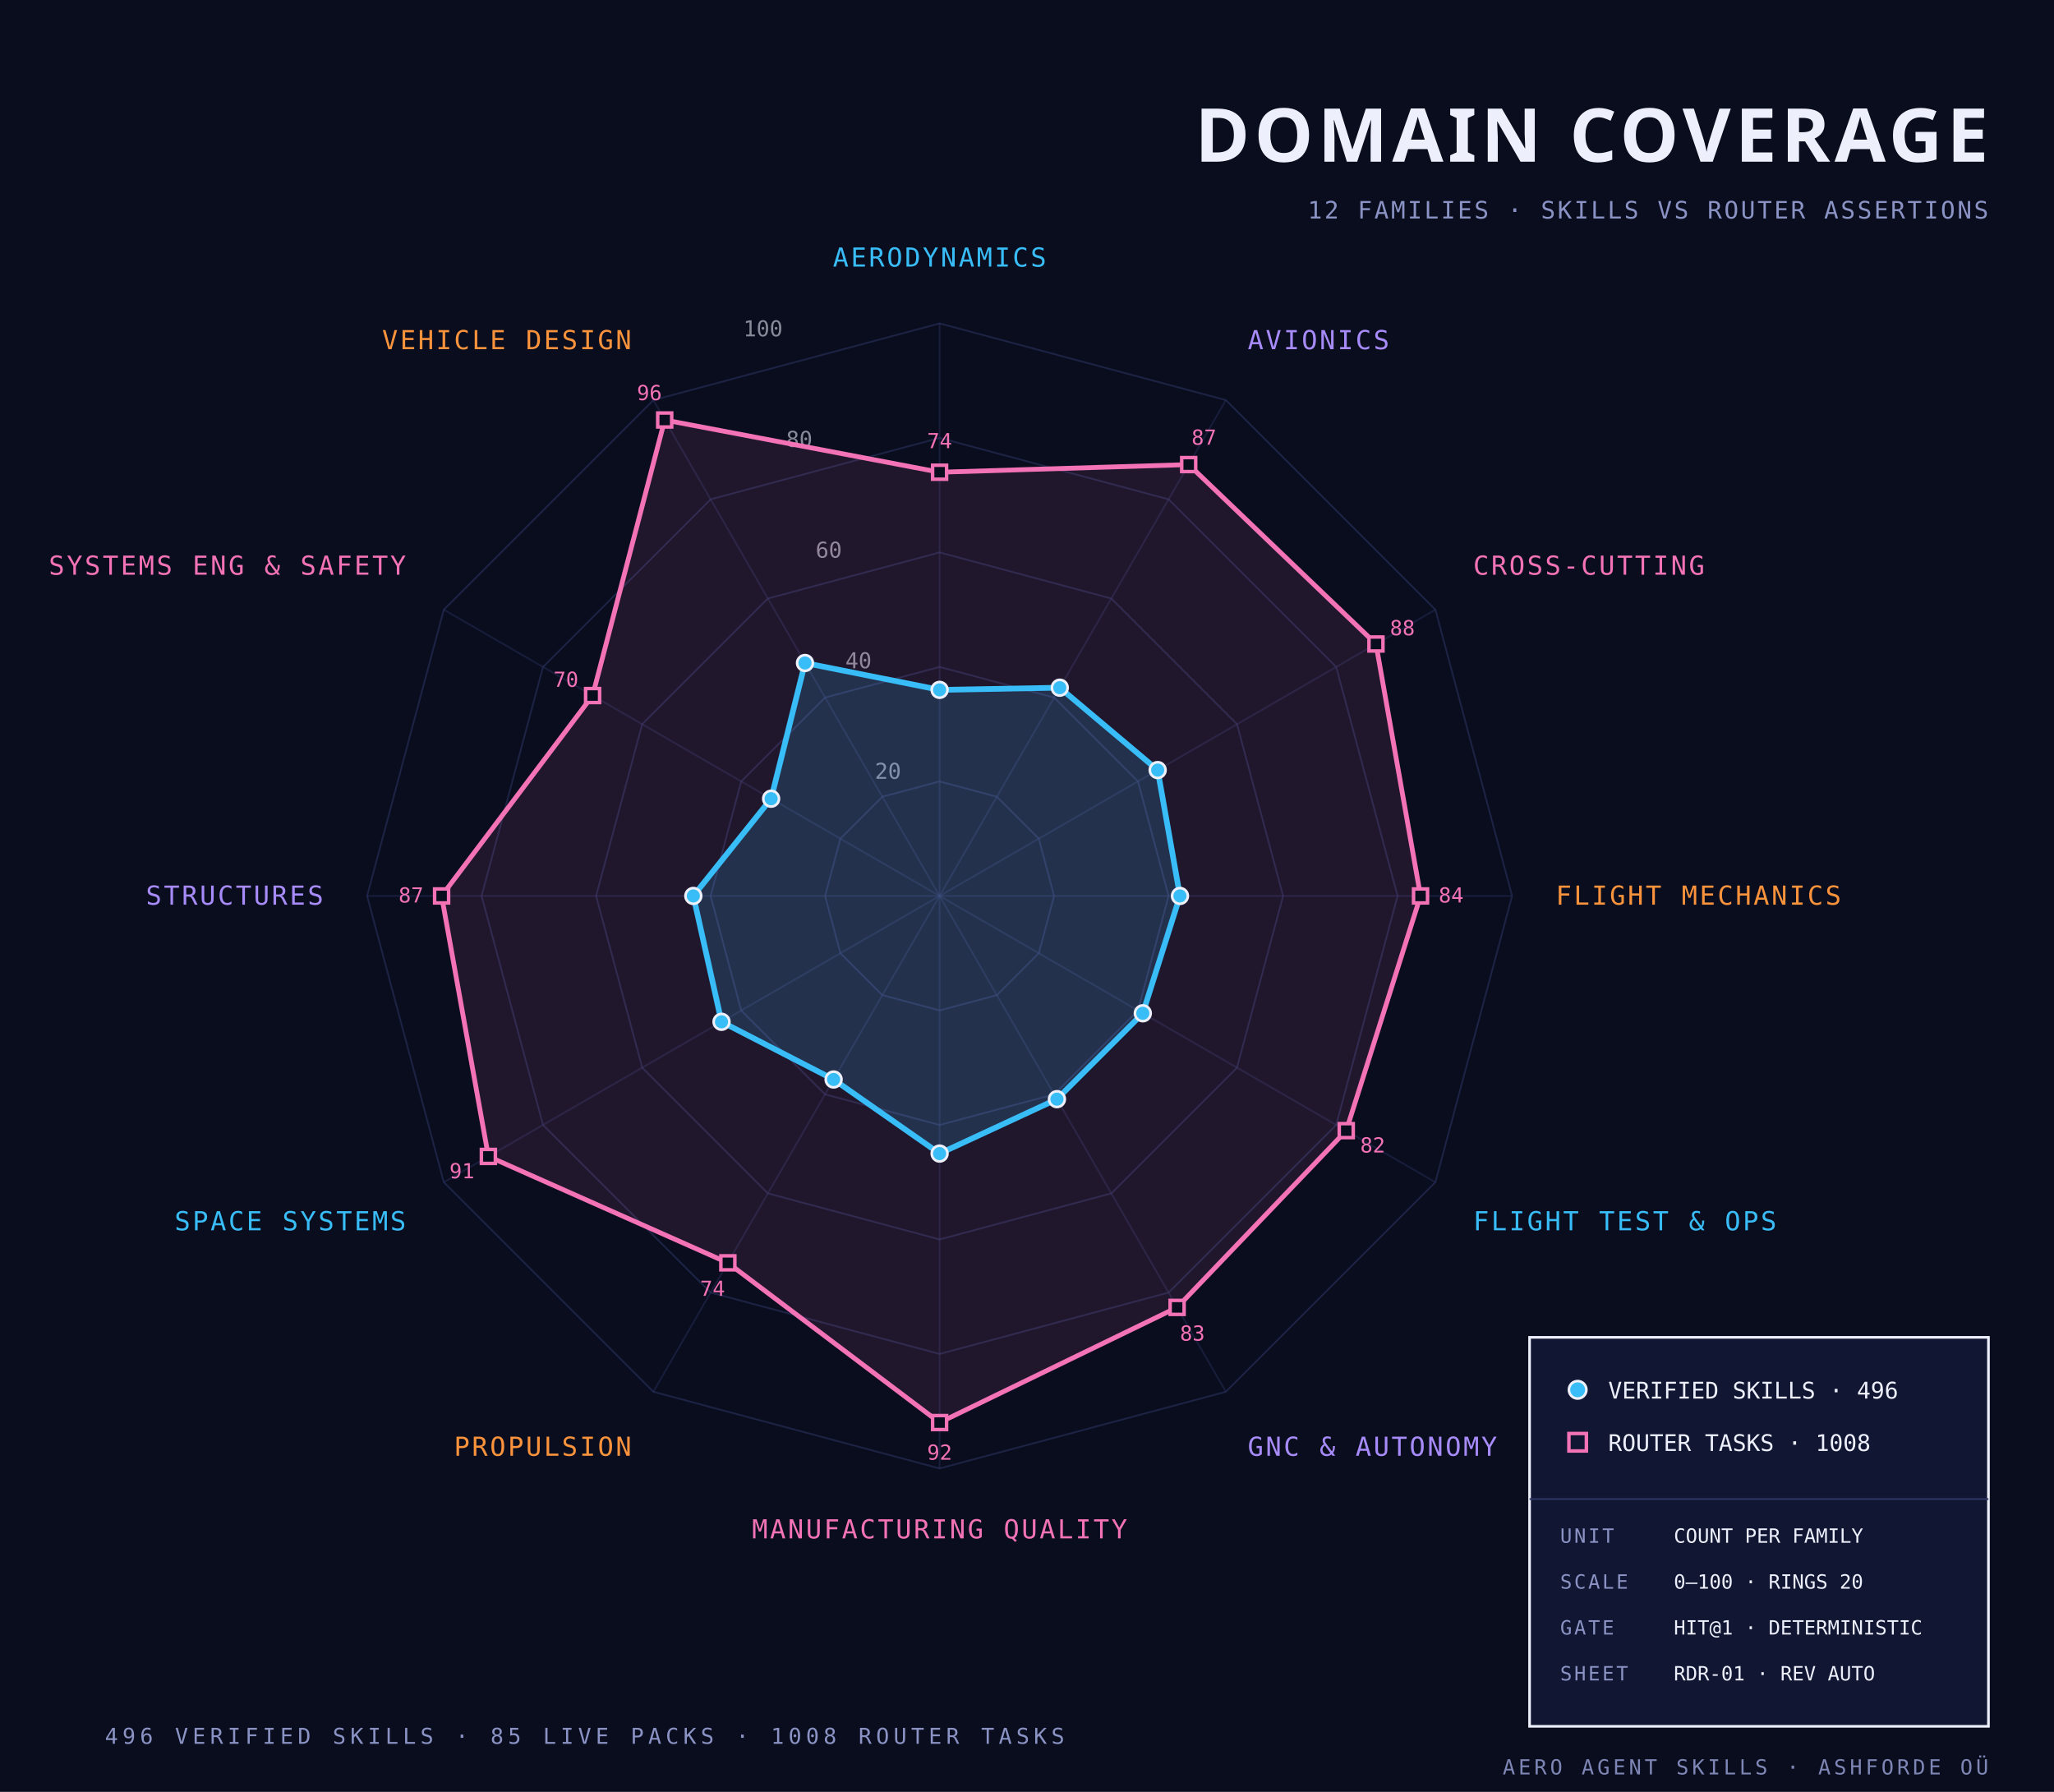
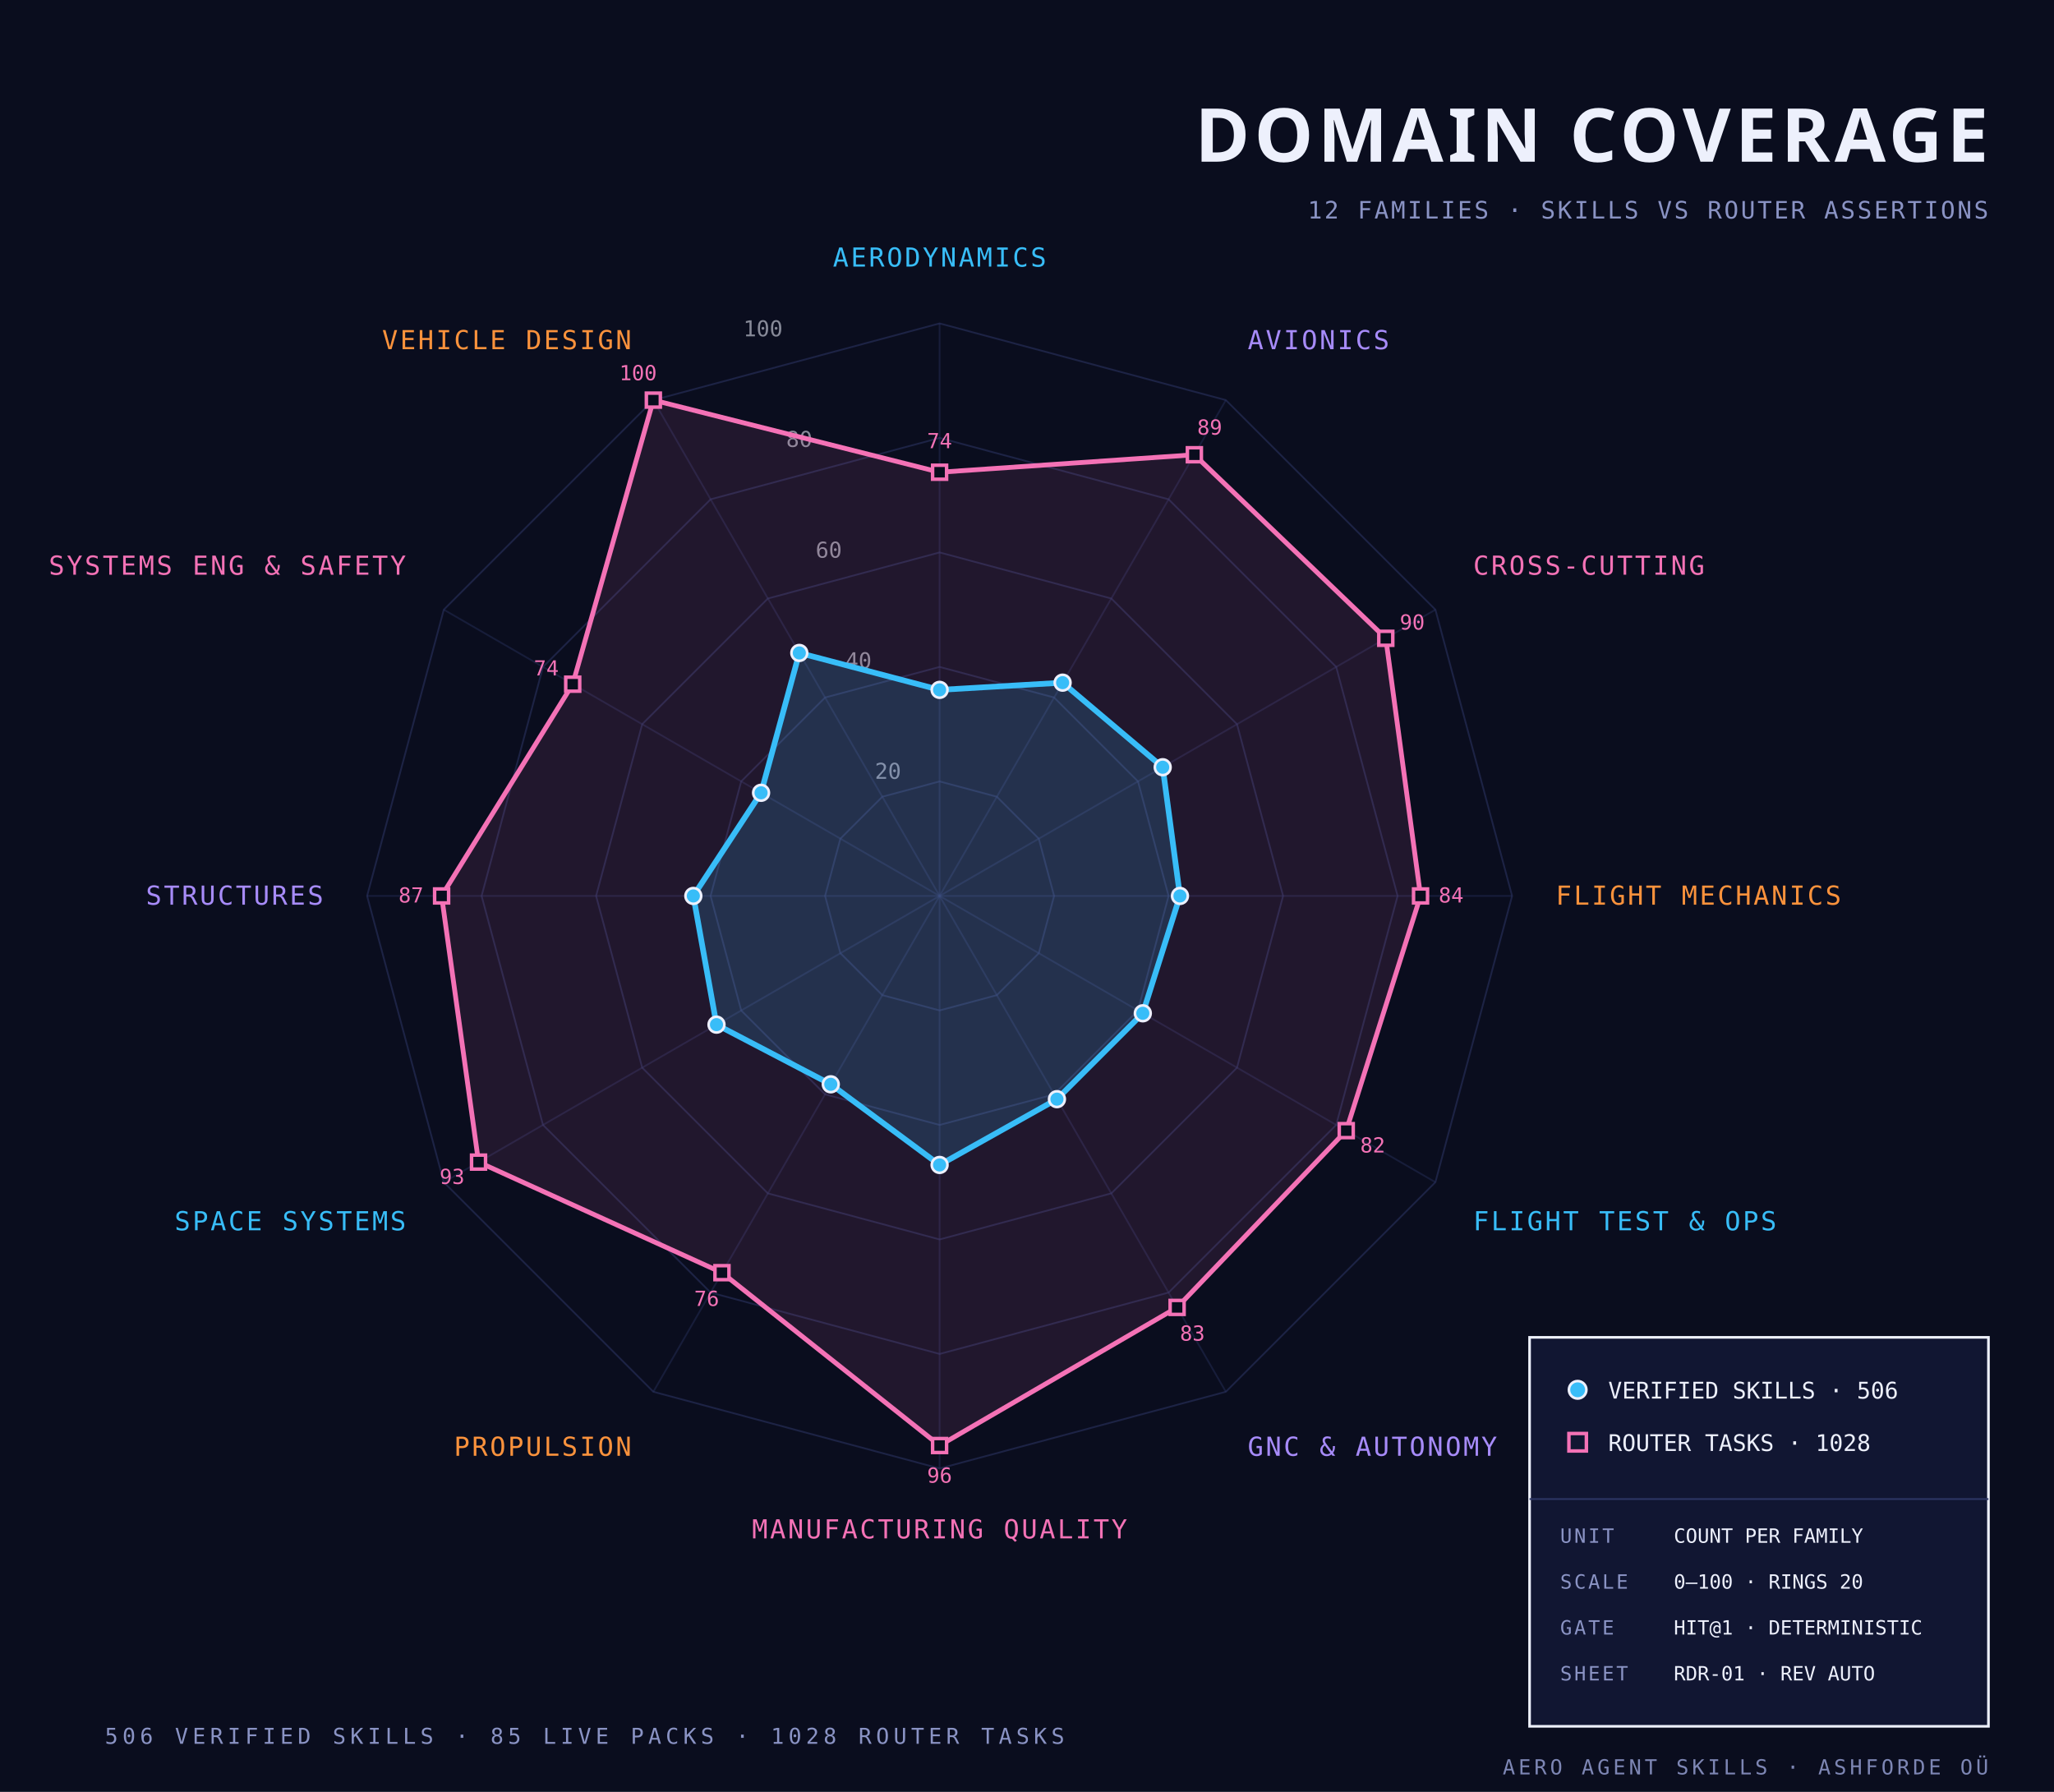
<svg xmlns="http://www.w3.org/2000/svg" width="940" height="820" viewBox="0 0 940 820">
  <style>
    .mono { font-family: "JetBrains Mono", "IBM Plex Mono", "Menlo", monospace; }
    .cond { font-family: "Barlow Condensed", "DIN Condensed", "Arial Narrow", sans-serif; font-weight: 700; text-transform: uppercase; }
    .serif { font-family: "Instrument Serif", Georgia, serif; font-style: italic; }
  </style>
  <rect width="940" height="820" fill="#0a0d1e" />
  <polygon points="430.0,357.6 456.2,364.6 475.4,383.8 482.4,410.0 475.4,436.2 456.2,455.4 430.0,462.4 403.8,455.4 384.6,436.2 377.6,410.0 384.6,383.8 403.8,364.6" fill="none" stroke="#2c3564" stroke-width="0.8" stroke-opacity="0.55" />
  <polygon points="430.0,305.2 482.4,319.2 520.8,357.6 534.8,410.0 520.8,462.4 482.4,500.8 430.0,514.8 377.6,500.8 339.2,462.4 325.2,410.0 339.2,357.6 377.6,319.2" fill="none" stroke="#2c3564" stroke-width="0.8" stroke-opacity="0.55" />
  <polygon points="430.0,252.8 508.6,273.9 566.1,331.4 587.2,410.0 566.1,488.6 508.6,546.1 430.0,567.2 351.4,546.1 293.9,488.6 272.8,410.0 293.9,331.4 351.4,273.9" fill="none" stroke="#2c3564" stroke-width="0.8" stroke-opacity="0.55" />
  <polygon points="430.0,200.4 534.8,228.5 611.5,305.2 639.6,410.0 611.5,514.8 534.8,591.5 430.0,619.6 325.2,591.5 248.5,514.8 220.4,410.0 248.5,305.2 325.2,228.5" fill="none" stroke="#2c3564" stroke-width="0.8" stroke-opacity="0.55" />
  <polygon points="430.0,148.0 561.0,183.1 656.9,279.0 692.0,410.0 656.9,541.0 561.0,636.9 430.0,672.0 299.0,636.9 203.1,541.0 168.0,410.0 203.1,279.0 299.0,183.1" fill="none" stroke="#2c3564" stroke-width="0.8" stroke-opacity="0.55" />
  <line x1="430" y1="410" x2="430.0" y2="148.0" stroke="#2c3564" stroke-width="0.8" stroke-opacity="0.4" />
  <line x1="430" y1="410" x2="561.0" y2="183.1" stroke="#2c3564" stroke-width="0.8" stroke-opacity="0.4" />
  <line x1="430" y1="410" x2="656.9" y2="279.0" stroke="#2c3564" stroke-width="0.8" stroke-opacity="0.4" />
  <line x1="430" y1="410" x2="692.0" y2="410.0" stroke="#2c3564" stroke-width="0.8" stroke-opacity="0.4" />
  <line x1="430" y1="410" x2="656.9" y2="541.0" stroke="#2c3564" stroke-width="0.8" stroke-opacity="0.4" />
  <line x1="430" y1="410" x2="561.0" y2="636.9" stroke="#2c3564" stroke-width="0.8" stroke-opacity="0.4" />
  <line x1="430" y1="410" x2="430.0" y2="672.0" stroke="#2c3564" stroke-width="0.8" stroke-opacity="0.4" />
  <line x1="430" y1="410" x2="299.0" y2="636.9" stroke="#2c3564" stroke-width="0.8" stroke-opacity="0.4" />
  <line x1="430" y1="410" x2="203.1" y2="541.0" stroke="#2c3564" stroke-width="0.8" stroke-opacity="0.4" />
  <line x1="430" y1="410" x2="168.0" y2="410.0" stroke="#2c3564" stroke-width="0.8" stroke-opacity="0.4" />
  <line x1="430" y1="410" x2="203.1" y2="279.0" stroke="#2c3564" stroke-width="0.8" stroke-opacity="0.4" />
  <line x1="430" y1="410" x2="299.0" y2="183.1" stroke="#2c3564" stroke-width="0.8" stroke-opacity="0.4" />
  <text class="mono" x="412.4" y="356.4" text-anchor="end" font-size="10" fill="#edf0fc" opacity="0.55">20</text>
  <text class="mono" x="398.9" y="305.8" text-anchor="end" font-size="10" fill="#edf0fc" opacity="0.55">40</text>
  <text class="mono" x="385.3" y="255.2" text-anchor="end" font-size="10" fill="#edf0fc" opacity="0.55">60</text>
  <text class="mono" x="371.8" y="204.5" text-anchor="end" font-size="10" fill="#edf0fc" opacity="0.55">80</text>
  <text class="mono" x="358.2" y="153.9" text-anchor="end" font-size="10" fill="#edf0fc" opacity="0.55">100</text>
  <text class="mono" x="430.0" y="122.0" text-anchor="middle" font-size="12" fill="#38bdf8" letter-spacing="1">AERODYNAMICS</text>
  <text class="mono" x="571.0" y="159.8" text-anchor="start" font-size="12" fill="#a78bfa" letter-spacing="1">AVIONICS</text>
  <text class="mono" x="674.2" y="263.0" text-anchor="start" font-size="12" fill="#f472b6" letter-spacing="1">CROSS-CUTTING</text>
  <text class="mono" x="712.0" y="414.0" text-anchor="start" font-size="12" fill="#fb923c" letter-spacing="1">FLIGHT MECHANICS</text>
  <text class="mono" x="674.2" y="563.0" text-anchor="start" font-size="12" fill="#38bdf8" letter-spacing="1">FLIGHT TEST &amp; OPS</text>
  <text class="mono" x="571.0" y="666.2" text-anchor="start" font-size="12" fill="#a78bfa" letter-spacing="1">GNC &amp; AUTONOMY</text>
  <text class="mono" x="430.0" y="704.0" text-anchor="middle" font-size="12" fill="#f472b6" letter-spacing="1">MANUFACTURING QUALITY</text>
  <text class="mono" x="289.0" y="666.2" text-anchor="end" font-size="12" fill="#fb923c" letter-spacing="1">PROPULSION</text>
  <text class="mono" x="185.8" y="563.0" text-anchor="end" font-size="12" fill="#38bdf8" letter-spacing="1">SPACE SYSTEMS</text>
  <text class="mono" x="148.0" y="414.0" text-anchor="end" font-size="12" fill="#a78bfa" letter-spacing="1">STRUCTURES</text>
  <text class="mono" x="185.8" y="263.0" text-anchor="end" font-size="12" fill="#f472b6" letter-spacing="1">SYSTEMS ENG &amp; SAFETY</text>
  <text class="mono" x="289.0" y="159.8" text-anchor="end" font-size="12" fill="#fb923c" letter-spacing="1">VEHICLE DESIGN</text>
-   <polygon points="430.0,216.1 544.0,212.6 629.7,294.7 650.1,410.0 616.1,517.4 538.7,598.3 430.0,651.0 333.1,577.9 223.5,529.2 202.1,410.0 271.2,318.3 304.2,192.2" fill="#f472b6" fill-opacity="0.10" stroke="#f472b6" stroke-width="2.2" />
+   <polygon points="430.0,216.1 546.6,208.1 634.2,292.1 650.1,410.0 616.1,517.4 538.7,598.3 430.0,661.5 330.4,582.4 219.0,531.8 202.1,410.0 262.1,313.1 299.0,183.1" fill="#f472b6" fill-opacity="0.10" stroke="#f472b6" stroke-width="2.2" />
  <rect x="426.8" y="212.9" width="6.4" height="6.4" fill="#0a0d1e" stroke="#f472b6" stroke-width="1.6" />
-   <rect x="540.8" y="209.4" width="6.4" height="6.4" fill="#0a0d1e" stroke="#f472b6" stroke-width="1.6" />
-   <rect x="626.5" y="291.5" width="6.4" height="6.4" fill="#0a0d1e" stroke="#f472b6" stroke-width="1.6" />
+   <rect x="543.4" y="204.9" width="6.4" height="6.4" fill="#0a0d1e" stroke="#f472b6" stroke-width="1.6" />
+   <rect x="631.0" y="288.9" width="6.4" height="6.4" fill="#0a0d1e" stroke="#f472b6" stroke-width="1.6" />
  <rect x="646.9" y="406.8" width="6.4" height="6.4" fill="#0a0d1e" stroke="#f472b6" stroke-width="1.6" />
  <rect x="612.9" y="514.2" width="6.4" height="6.4" fill="#0a0d1e" stroke="#f472b6" stroke-width="1.6" />
  <rect x="535.5" y="595.1" width="6.4" height="6.4" fill="#0a0d1e" stroke="#f472b6" stroke-width="1.6" />
-   <rect x="426.8" y="647.8" width="6.4" height="6.4" fill="#0a0d1e" stroke="#f472b6" stroke-width="1.6" />
-   <rect x="329.9" y="574.7" width="6.4" height="6.4" fill="#0a0d1e" stroke="#f472b6" stroke-width="1.6" />
-   <rect x="220.3" y="526.0" width="6.4" height="6.4" fill="#0a0d1e" stroke="#f472b6" stroke-width="1.6" />
+   <rect x="426.8" y="658.3" width="6.4" height="6.4" fill="#0a0d1e" stroke="#f472b6" stroke-width="1.6" />
+   <rect x="327.2" y="579.2" width="6.4" height="6.4" fill="#0a0d1e" stroke="#f472b6" stroke-width="1.6" />
+   <rect x="215.8" y="528.6" width="6.4" height="6.4" fill="#0a0d1e" stroke="#f472b6" stroke-width="1.6" />
  <rect x="198.9" y="406.8" width="6.4" height="6.4" fill="#0a0d1e" stroke="#f472b6" stroke-width="1.6" />
-   <rect x="268.0" y="315.1" width="6.4" height="6.4" fill="#0a0d1e" stroke="#f472b6" stroke-width="1.6" />
-   <rect x="301.0" y="189.0" width="6.4" height="6.4" fill="#0a0d1e" stroke="#f472b6" stroke-width="1.6" />
-   <polygon points="430.0,315.7 485.0,314.7 529.8,352.4 540.0,410.0 523.0,463.7 483.7,503.0 430.0,527.9 381.5,494.0 330.2,467.6 317.3,410.0 352.9,365.5 368.4,303.4" fill="#38bdf8" fill-opacity="0.16" stroke="#38bdf8" stroke-width="2.6" />
+   <rect x="258.9" y="309.9" width="6.4" height="6.4" fill="#0a0d1e" stroke="#f472b6" stroke-width="1.6" />
+   <rect x="295.8" y="179.9" width="6.4" height="6.4" fill="#0a0d1e" stroke="#f472b6" stroke-width="1.6" />
+   <polygon points="430.0,315.7 486.3,312.4 532.1,351.1 540.0,410.0 523.0,463.7 483.7,503.0 430.0,533.1 380.2,496.2 327.9,468.9 317.3,410.0 348.3,362.8 365.8,298.8" fill="#38bdf8" fill-opacity="0.16" stroke="#38bdf8" stroke-width="2.6" />
  <circle cx="430.0" cy="315.7" r="3.6" fill="#38bdf8" stroke="#edf0fc" stroke-width="1.2" />
-   <circle cx="485.0" cy="314.7" r="3.6" fill="#38bdf8" stroke="#edf0fc" stroke-width="1.2" />
-   <circle cx="529.8" cy="352.4" r="3.6" fill="#38bdf8" stroke="#edf0fc" stroke-width="1.2" />
+   <circle cx="486.3" cy="312.4" r="3.6" fill="#38bdf8" stroke="#edf0fc" stroke-width="1.2" />
+   <circle cx="532.1" cy="351.1" r="3.6" fill="#38bdf8" stroke="#edf0fc" stroke-width="1.2" />
  <circle cx="540.0" cy="410.0" r="3.6" fill="#38bdf8" stroke="#edf0fc" stroke-width="1.2" />
  <circle cx="523.0" cy="463.7" r="3.6" fill="#38bdf8" stroke="#edf0fc" stroke-width="1.2" />
  <circle cx="483.7" cy="503.0" r="3.6" fill="#38bdf8" stroke="#edf0fc" stroke-width="1.2" />
-   <circle cx="430.0" cy="527.9" r="3.6" fill="#38bdf8" stroke="#edf0fc" stroke-width="1.2" />
-   <circle cx="381.5" cy="494.0" r="3.6" fill="#38bdf8" stroke="#edf0fc" stroke-width="1.2" />
-   <circle cx="330.2" cy="467.6" r="3.6" fill="#38bdf8" stroke="#edf0fc" stroke-width="1.2" />
+   <circle cx="430.0" cy="533.1" r="3.6" fill="#38bdf8" stroke="#edf0fc" stroke-width="1.2" />
+   <circle cx="380.2" cy="496.2" r="3.6" fill="#38bdf8" stroke="#edf0fc" stroke-width="1.2" />
+   <circle cx="327.9" cy="468.9" r="3.6" fill="#38bdf8" stroke="#edf0fc" stroke-width="1.2" />
  <circle cx="317.3" cy="410.0" r="3.6" fill="#38bdf8" stroke="#edf0fc" stroke-width="1.2" />
-   <circle cx="352.9" cy="365.5" r="3.6" fill="#38bdf8" stroke="#edf0fc" stroke-width="1.2" />
-   <circle cx="368.4" cy="303.4" r="3.6" fill="#38bdf8" stroke="#edf0fc" stroke-width="1.2" />
+   <circle cx="348.3" cy="362.8" r="3.6" fill="#38bdf8" stroke="#edf0fc" stroke-width="1.2" />
+   <circle cx="365.8" cy="298.8" r="3.6" fill="#38bdf8" stroke="#edf0fc" stroke-width="1.2" />
  <text class="mono" x="430.0" y="205.1" text-anchor="middle" font-size="9.5" fill="#f472b6">74</text>
-   <text class="mono" x="551.0" y="203.5" text-anchor="middle" font-size="9.5" fill="#f472b6">87</text>
-   <text class="mono" x="641.8" y="290.7" text-anchor="middle" font-size="9.5" fill="#f472b6">88</text>
+   <text class="mono" x="553.6" y="198.9" text-anchor="middle" font-size="9.5" fill="#f472b6">89</text>
+   <text class="mono" x="646.3" y="288.1" text-anchor="middle" font-size="9.5" fill="#f472b6">90</text>
  <text class="mono" x="664.1" y="413.0" text-anchor="middle" font-size="9.5" fill="#f472b6">84</text>
  <text class="mono" x="628.2" y="527.4" text-anchor="middle" font-size="9.5" fill="#f472b6">82</text>
  <text class="mono" x="545.7" y="613.5" text-anchor="middle" font-size="9.5" fill="#f472b6">83</text>
-   <text class="mono" x="430.0" y="668.0" text-anchor="middle" font-size="9.5" fill="#f472b6">92</text>
-   <text class="mono" x="326.1" y="593.0" text-anchor="middle" font-size="9.5" fill="#f472b6">74</text>
-   <text class="mono" x="211.4" y="539.2" text-anchor="middle" font-size="9.5" fill="#f472b6">91</text>
+   <text class="mono" x="430.0" y="678.5" text-anchor="middle" font-size="9.5" fill="#f472b6">96</text>
+   <text class="mono" x="323.4" y="597.6" text-anchor="middle" font-size="9.5" fill="#f472b6">76</text>
+   <text class="mono" x="206.9" y="541.8" text-anchor="middle" font-size="9.5" fill="#f472b6">93</text>
  <text class="mono" x="188.1" y="413.0" text-anchor="middle" font-size="9.5" fill="#f472b6">87</text>
-   <text class="mono" x="259.0" y="314.3" text-anchor="middle" font-size="9.5" fill="#f472b6">70</text>
-   <text class="mono" x="297.2" y="183.1" text-anchor="middle" font-size="9.5" fill="#f472b6">96</text>
+   <text class="mono" x="250.0" y="309.1" text-anchor="middle" font-size="9.5" fill="#f472b6">74</text>
+   <text class="mono" x="292.0" y="174.0" text-anchor="middle" font-size="9.5" fill="#f472b6">100</text>
  <text class="cond" x="910.0" y="74.0" text-anchor="end" font-size="34" fill="#edf0fc" letter-spacing="2">DOMAIN COVERAGE</text>
  <text class="mono" x="910.0" y="100.0" text-anchor="end" font-size="11" fill="#8a93c4" letter-spacing="1">12 FAMILIES · SKILLS VS ROUTER ASSERTIONS</text>
  <rect x="700" y="612" width="210" height="178" fill="#111632" stroke="#edf0fc" stroke-width="1.2" />
  <line x1="700" y1="686" x2="910" y2="686" stroke="#2c3564" stroke-width="0.8" />
  <circle cx="722" cy="636" r="4" fill="#38bdf8" stroke="#edf0fc" stroke-width="1.2" />
-   <text class="mono" x="736.0" y="640.0" text-anchor="start" font-size="10.5" fill="#edf0fc">VERIFIED SKILLS · 496</text>
+   <text class="mono" x="736.0" y="640.0" text-anchor="start" font-size="10.5" fill="#edf0fc">VERIFIED SKILLS · 506</text>
  <rect x="718" y="656" width="8" height="8" fill="none" stroke="#f472b6" stroke-width="1.6" />
-   <text class="mono" x="736.0" y="664.0" text-anchor="start" font-size="10.5" fill="#edf0fc">ROUTER TASKS · 1008</text>
+   <text class="mono" x="736.0" y="664.0" text-anchor="start" font-size="10.5" fill="#edf0fc">ROUTER TASKS · 1028</text>
  <text class="mono" x="714.0" y="706.0" text-anchor="start" font-size="9" fill="#8a93c4" letter-spacing="1">UNIT</text>
  <text class="mono" x="766.0" y="706.0" text-anchor="start" font-size="9" fill="#edf0fc">COUNT PER FAMILY</text>
  <text class="mono" x="714.0" y="727.0" text-anchor="start" font-size="9" fill="#8a93c4" letter-spacing="1">SCALE</text>
  <text class="mono" x="766.0" y="727.0" text-anchor="start" font-size="9" fill="#edf0fc">0–100 · RINGS 20</text>
  <text class="mono" x="714.0" y="748.0" text-anchor="start" font-size="9" fill="#8a93c4" letter-spacing="1">GATE</text>
  <text class="mono" x="766.0" y="748.0" text-anchor="start" font-size="9" fill="#edf0fc">HIT@1 · DETERMINISTIC</text>
  <text class="mono" x="714.0" y="769.0" text-anchor="start" font-size="9" fill="#8a93c4" letter-spacing="1">SHEET</text>
  <text class="mono" x="766.0" y="769.0" text-anchor="start" font-size="9" fill="#edf0fc">RDR-01 · REV AUTO</text>
-   <text class="mono" x="48.0" y="798.0" text-anchor="start" font-size="10" fill="#8a93c4" letter-spacing="2">496 VERIFIED SKILLS · 85 LIVE PACKS · 1008 ROUTER TASKS</text>
+   <text class="mono" x="48.0" y="798.0" text-anchor="start" font-size="10" fill="#8a93c4" letter-spacing="2">506 VERIFIED SKILLS · 85 LIVE PACKS · 1028 ROUTER TASKS</text>
  <text class="mono" x="910.0" y="812.0" text-anchor="end" font-size="9.5" fill="#8a93c4" letter-spacing="1.5" opacity="0.9">AERO AGENT SKILLS · ASHFORDE OÜ</text>
</svg>
